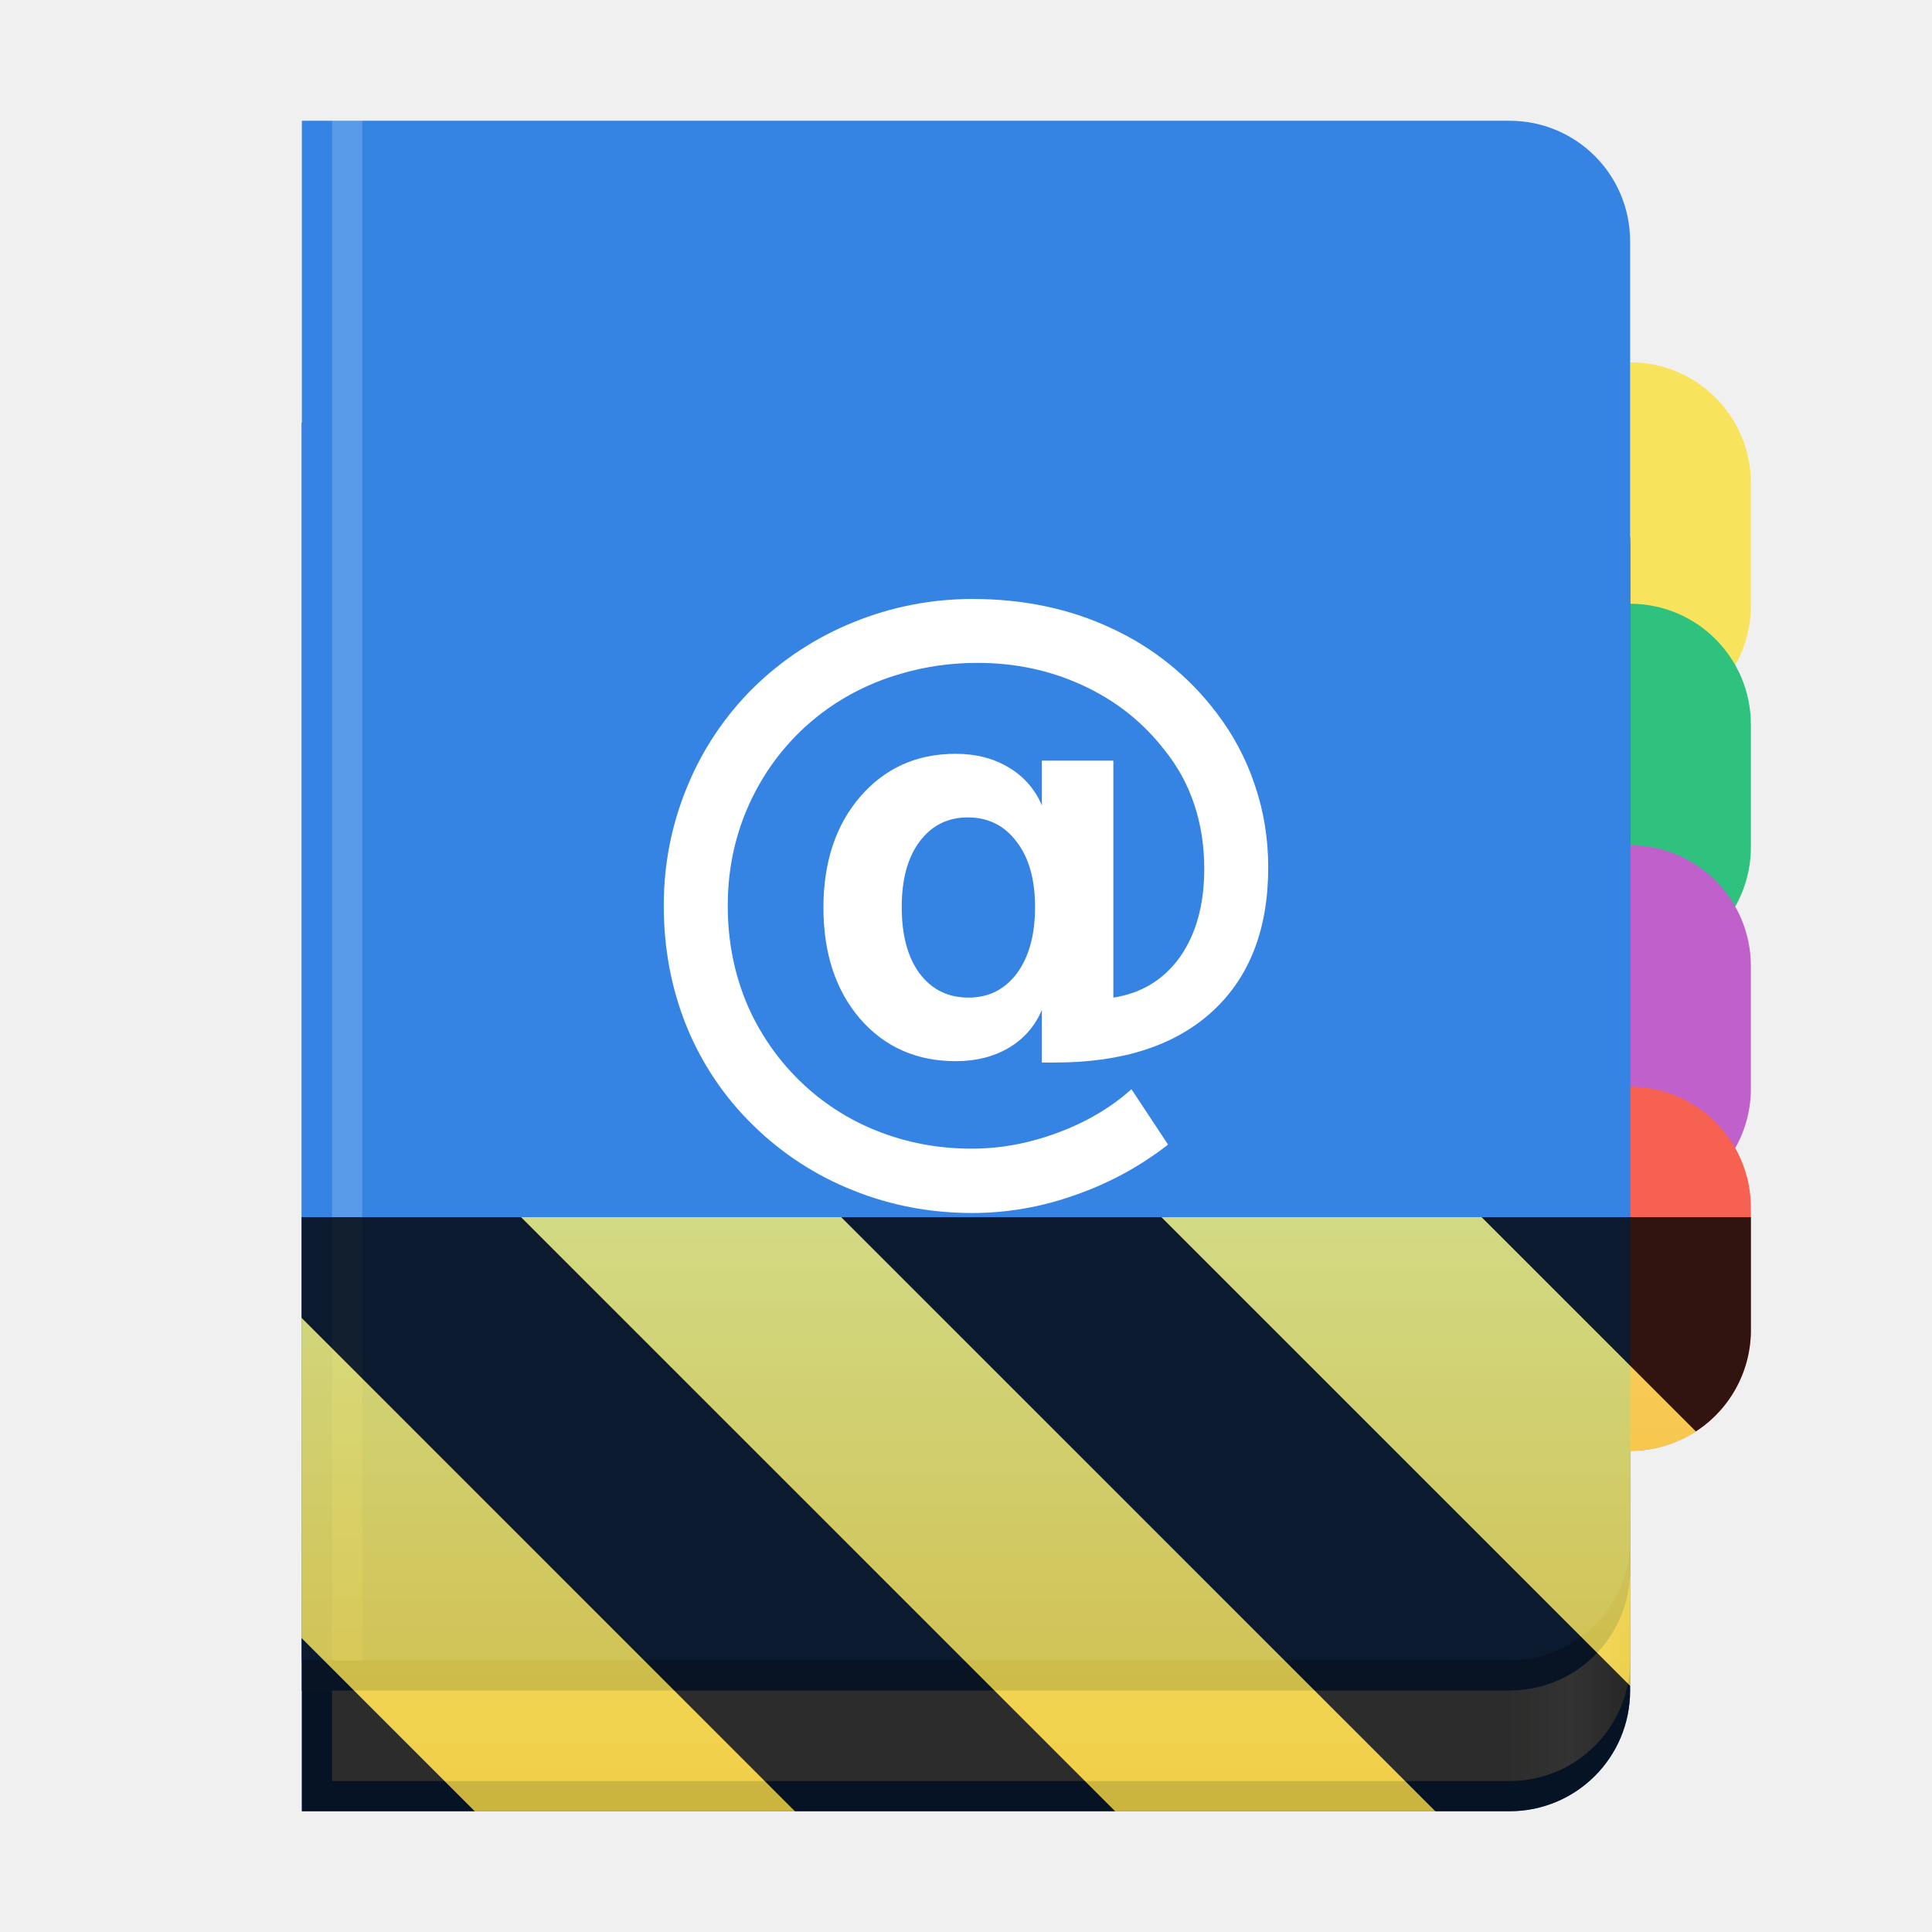
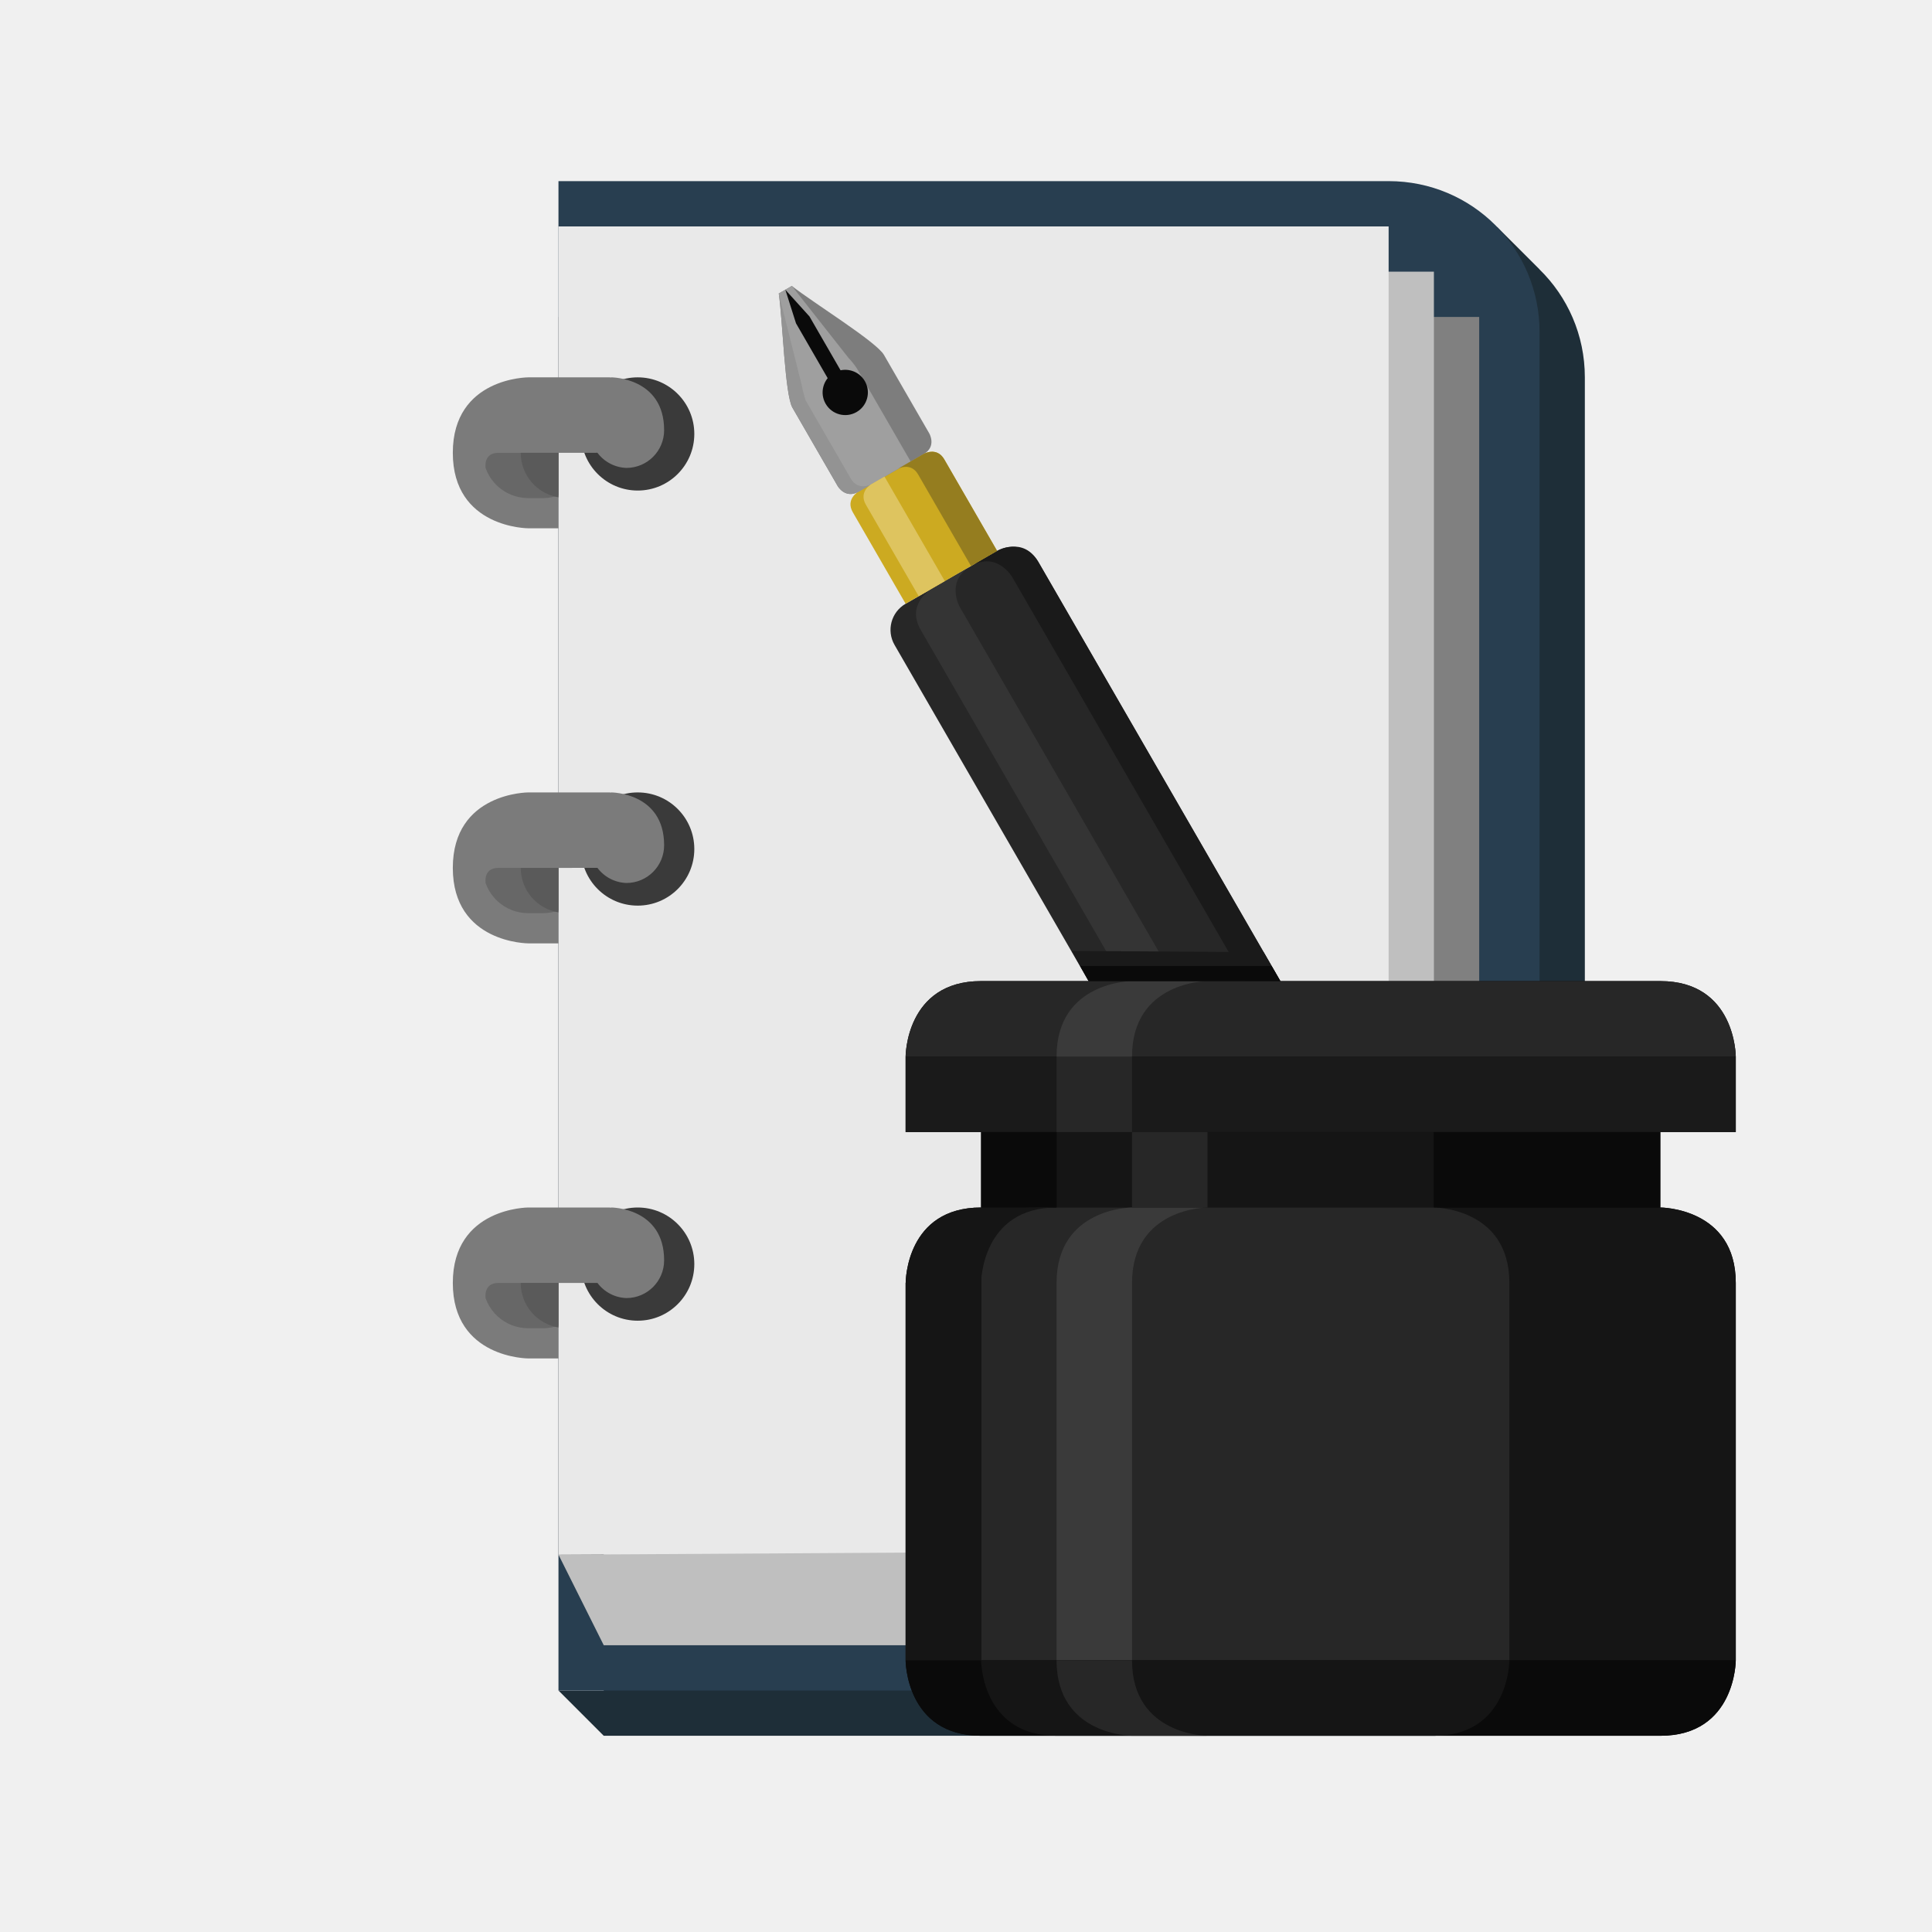
- <svg xmlns="http://www.w3.org/2000/svg" xmlns:xlink="http://www.w3.org/1999/xlink" width="128" height="128">
-   <defs>
-     <linearGradient id="p" gradientUnits="userSpaceOnUse" x1="384" y1="120" x2="416" y2="120" gradientTransform="matrix(.25 0 0 .25 4 53)">
-       <stop offset="0" stop-color="#deddda" />
-       <stop offset=".511" stop-color="#fff" />
-       <stop offset="1" stop-color="#c0bfbc" />
+ <svg xmlns="http://www.w3.org/2000/svg" xmlns:xlink="http://www.w3.org/1999/xlink" width="128" height="128" version="1.1" id="svg119">
+   <defs id="defs95">
+     <linearGradient id="p" gradientUnits="userSpaceOnUse" x1="384" y1="120" x2="416" y2="120" gradientTransform="matrix(0.25,0,0,0.25,-130.742,55)">
+       <stop offset="0" stop-color="#deddda" id="stop2" />
+       <stop offset=".511" stop-color="#fff" id="stop4" />
+       <stop offset="1" stop-color="#c0bfbc" id="stop6" />
    </linearGradient>
-     <filter id="a" filterUnits="objectBoundingBox" x="0%" y="0%" width="100%" height="100%">
-       <feColorMatrix in="SourceGraphic" values="0 0 0 0 1 0 0 0 0 1 0 0 0 0 1 0 0 0 1 0" />
+     <filter id="a" filterUnits="objectBoundingBox" x="0" y="0" width="1" height="1">
+       <feColorMatrix in="SourceGraphic" values="0 0 0 0 1 0 0 0 0 1 0 0 0 0 1 0 0 0 1 0" id="feColorMatrix9" />
    </filter>
    <mask id="q">
-       <g filter="url(#a)">
-         <path fill-opacity=".187" d="M0 0h128v128H0z" />
+       <g filter="url(#a)" id="g14">
+         <path fill-opacity=".187" d="M0 0h128v128H0z" id="path12" />
      </g>
    </mask>
    <clipPath id="b">
-       <path d="M0 0h128v128H0z" />
+       <path d="M0 0h128v128H0z" id="path17" />
    </clipPath>
    <g id="f" clip-path="url(#b)">
-       <path d="M22 8h2v102h-2zm0 0" fill="#fff" />
+       <path d="M22 8h2v102h-2zm0 0" fill="#fff" id="path20" />
    </g>
    <linearGradient id="e" gradientUnits="userSpaceOnUse" x1="384" y1="120" x2="416" y2="120" gradientTransform="matrix(.25 0 0 .25 4 53)">
-       <stop offset="0" stop-color="#deddda" />
-       <stop offset=".511" stop-color="#fff" />
-       <stop offset="1" stop-color="#c0bfbc" />
+       <stop offset="0" stop-color="#deddda" id="stop23" />
+       <stop offset=".511" stop-color="#fff" id="stop25" />
+       <stop offset="1" stop-color="#c0bfbc" id="stop27" />
    </linearGradient>
    <mask id="g">
-       <g filter="url(#a)">
-         <path fill-opacity=".187" d="M0 0h128v128H0z" />
+       <g filter="url(#a)" id="g32">
+         <path fill-opacity=".187" d="M0 0h128v128H0z" id="path30" />
      </g>
    </mask>
    <clipPath id="c">
-       <path d="M0 0h128v128H0z" />
+       <path d="M0 0h128v128H0z" id="path35" />
    </clipPath>
    <clipPath id="d">
-       <path d="M0 0h128v128H0z" />
+       <path d="M0 0h128v128H0z" id="path38" />
    </clipPath>
    <g id="i" clip-path="url(#d)">
-       <path d="M108 24c4.418 0 8 3.582 8 8.004v7.992a8.001 8.001 0 1 1-16 0v-7.992A8.001 8.001 0 0 1 108 24zm0 0" fill="#f8e45c" />
-       <path d="M108 40c4.418 0 8 3.582 8 8.004v7.992a8.001 8.001 0 1 1-16 0v-7.992A8.001 8.001 0 0 1 108 40zm0 0" fill="#2ec27e" />
-       <path d="M108 56c4.418 0 8 3.582 8 8.004v7.992a8.001 8.001 0 1 1-16 0v-7.992A8.001 8.001 0 0 1 108 56zm0 0" fill="#c061cb" />
-       <path d="M108 72c4.418 0 8 3.582 8 8.004v7.992a8.001 8.001 0 1 1-16 0v-7.992A8.001 8.001 0 0 1 108 72zm0 0" fill="#f66151" />
-       <path d="M20 28v92h80c4.434 0 8-3.566 8-8V36c0-4.434-3.566-8-8-8zm0 0" fill="#1d60b5" />
-       <path d="M22 48v70h78c4.434 0 8-3.566 8-8V56c0-4.434-3.566-8-8-8zm0 0" fill="url(#e)" />
-       <path d="M20 28v84h80c4.434 0 8-3.566 8-8V36c0-4.434-3.566-8-8-8zm0 0" fill="#2864b0" />
-       <path d="M20 8v102h80c4.434 0 8-3.566 8-8V16c0-4.434-3.566-8-8-8zm0 0" fill="#3584e4" />
-       <use xlink:href="#f" mask="url(#g)" />
-       <path d="M59.742 60.09c0 1.86.39 3.324 1.176 4.394.8 1.07 1.883 1.61 3.242 1.61 1.344 0 2.414-.54 3.215-1.61.8-1.086 1.2-2.55 1.2-4.394 0-1.828-.407-3.27-1.223-4.324-.801-1.075-1.88-1.61-3.239-1.61-1.328 0-2.394.535-3.195 1.61-.785 1.054-1.176 2.496-1.176 4.324zm9.285 6.816a5.233 5.233 0 0 1-2.195 2.516c-.996.59-2.168.883-3.512.883-2.597 0-4.71-.938-6.34-2.809-1.617-1.887-2.425-4.34-2.425-7.36 0-3.019.816-5.476 2.445-7.363 1.633-1.886 3.738-2.832 6.32-2.832 1.344 0 2.516.305 3.512.907a5.25 5.25 0 0 1 2.195 2.515v-2.968h4.735v15.699c1.87-.29 3.343-1.188 4.418-2.696 1.07-1.527 1.605-3.472 1.605-5.843 0-1.512-.219-2.922-.656-4.239a11.453 11.453 0 0 0-1.992-3.644c-1.434-1.844-3.23-3.262-5.39-4.258-2.145-.996-4.47-1.496-6.977-1.496-1.75 0-3.426.234-5.028.703a16 16 0 0 0-4.441 2.016 15.584 15.584 0 0 0-5.23 5.754c-1.239 2.34-1.856 4.875-1.856 7.609 0 2.25.398 4.363 1.2 6.34a15.775 15.775 0 0 0 3.51 5.21 15.44 15.44 0 0 0 5.184 3.376c1.965.785 4.055 1.176 6.278 1.176 1.902 0 3.804-.352 5.707-1.063 1.902-.71 3.523-1.668 4.867-2.875l2.426 3.668a21.37 21.37 0 0 1-6.184 3.352 20.17 20.17 0 0 1-6.773 1.18c-2.793 0-5.426-.5-7.903-1.497a19.874 19.874 0 0 1-6.617-4.305 19.255 19.255 0 0 1-4.414-6.546c-1.012-2.489-1.52-5.164-1.52-8.016 0-2.75.516-5.367 1.544-7.86a19.745 19.745 0 0 1 4.39-6.57 20.335 20.335 0 0 1 6.637-4.347 20.817 20.817 0 0 1 7.883-1.54c3.382 0 6.457.649 9.218 1.946a18.333 18.333 0 0 1 6.93 5.574 16.307 16.307 0 0 1 2.563 4.824c.586 1.723.882 3.532.882 5.434 0 4.094-1.23 7.273-3.691 9.539-2.465 2.262-5.937 3.395-10.422 3.395h-.883zm0 0" fill="#fff" />
+       <path d="M108 24c4.418 0 8 3.582 8 8.004v7.992a8.001 8.001 0 1 1-16 0v-7.992A8.001 8.001 0 0 1 108 24zm0 0" fill="#f8e45c" id="path41" />
+       <path d="M108 40c4.418 0 8 3.582 8 8.004v7.992a8.001 8.001 0 1 1-16 0v-7.992A8.001 8.001 0 0 1 108 40zm0 0" fill="#2ec27e" id="path43" />
+       <path d="M108 56c4.418 0 8 3.582 8 8.004v7.992a8.001 8.001 0 1 1-16 0v-7.992A8.001 8.001 0 0 1 108 56zm0 0" fill="#c061cb" id="path45" />
+       <path d="M108 72c4.418 0 8 3.582 8 8.004v7.992a8.001 8.001 0 1 1-16 0v-7.992A8.001 8.001 0 0 1 108 72zm0 0" fill="#f66151" id="path47" />
+       <path d="M20 28v92h80c4.434 0 8-3.566 8-8V36c0-4.434-3.566-8-8-8zm0 0" fill="#1d60b5" id="path49" />
+       <path d="M22 48v70h78c4.434 0 8-3.566 8-8V56c0-4.434-3.566-8-8-8zm0 0" fill="url(#e)" id="path51" />
+       <path d="M20 28v84h80c4.434 0 8-3.566 8-8V36c0-4.434-3.566-8-8-8zm0 0" fill="#2864b0" id="path53" />
+       <path d="M20 8v102h80c4.434 0 8-3.566 8-8V16c0-4.434-3.566-8-8-8zm0 0" fill="#3584e4" id="path55" />
+       <use xlink:href="#f" mask="url(#g)" id="use57" />
+       <path d="M59.742 60.09c0 1.86.39 3.324 1.176 4.394.8 1.07 1.883 1.61 3.242 1.61 1.344 0 2.414-.54 3.215-1.61.8-1.086 1.2-2.55 1.2-4.394 0-1.828-.407-3.27-1.223-4.324-.801-1.075-1.88-1.61-3.239-1.61-1.328 0-2.394.535-3.195 1.61-.785 1.054-1.176 2.496-1.176 4.324zm9.285 6.816a5.233 5.233 0 0 1-2.195 2.516c-.996.59-2.168.883-3.512.883-2.597 0-4.71-.938-6.34-2.809-1.617-1.887-2.425-4.34-2.425-7.36 0-3.019.816-5.476 2.445-7.363 1.633-1.886 3.738-2.832 6.32-2.832 1.344 0 2.516.305 3.512.907a5.25 5.25 0 0 1 2.195 2.515v-2.968h4.735v15.699c1.87-.29 3.343-1.188 4.418-2.696 1.07-1.527 1.605-3.472 1.605-5.843 0-1.512-.219-2.922-.656-4.239a11.453 11.453 0 0 0-1.992-3.644c-1.434-1.844-3.23-3.262-5.39-4.258-2.145-.996-4.47-1.496-6.977-1.496-1.75 0-3.426.234-5.028.703a16 16 0 0 0-4.441 2.016 15.584 15.584 0 0 0-5.23 5.754c-1.239 2.34-1.856 4.875-1.856 7.609 0 2.25.398 4.363 1.2 6.34a15.775 15.775 0 0 0 3.51 5.21 15.44 15.44 0 0 0 5.184 3.376c1.965.785 4.055 1.176 6.278 1.176 1.902 0 3.804-.352 5.707-1.063 1.902-.71 3.523-1.668 4.867-2.875l2.426 3.668a21.37 21.37 0 0 1-6.184 3.352 20.17 20.17 0 0 1-6.773 1.18c-2.793 0-5.426-.5-7.903-1.497a19.874 19.874 0 0 1-6.617-4.305 19.255 19.255 0 0 1-4.414-6.546c-1.012-2.489-1.52-5.164-1.52-8.016 0-2.75.516-5.367 1.544-7.86a19.745 19.745 0 0 1 4.39-6.57 20.335 20.335 0 0 1 6.637-4.347 20.817 20.817 0 0 1 7.883-1.54c3.382 0 6.457.649 9.218 1.946a18.333 18.333 0 0 1 6.93 5.574 16.307 16.307 0 0 1 2.563 4.824c.586 1.723.882 3.532.882 5.434 0 4.094-1.23 7.273-3.691 9.539-2.465 2.262-5.937 3.395-10.422 3.395h-.883zm0 0" fill="#fff" id="path59" />
    </g>
    <clipPath id="h">
-       <path d="M0 0h128v128H0z" />
+       <path d="M0 0h128v128H0z" id="path62" />
    </clipPath>
    <g id="j" clip-path="url(#h)" filter="url(#a)">
-       <use xlink:href="#i" />
+       <use xlink:href="#i" id="use65" />
    </g>
    <mask id="s">
-       <use xlink:href="#j" />
+       <use xlink:href="#j" id="use68" />
    </mask>
    <mask id="o">
-       <g filter="url(#a)">
-         <path fill-opacity=".8" d="M0 0h128v128H0z" />
+       <g filter="url(#a)" id="g73">
+         <path fill-opacity=".8" d="M0 0h128v128H0z" id="path71" />
      </g>
    </mask>
    <linearGradient id="l" gradientUnits="userSpaceOnUse" x1="300" y1="235" x2="428" y2="235" gradientTransform="matrix(0 .37 -.98462 0 295.385 -30.36)">
-       <stop offset="0" stop-color="#f9f06b" />
-       <stop offset="1" stop-color="#f5c211" />
+       <stop offset="0" stop-color="#f9f06b" id="stop76" />
+       <stop offset="1" stop-color="#f5c211" id="stop78" />
    </linearGradient>
    <clipPath id="k">
-       <path d="M0 0h128v128H0z" />
+       <path d="M0 0h128v128H0z" id="path81" />
    </clipPath>
    <g id="n" clip-path="url(#k)">
-       <path d="M128 80.64V128H0V80.64zm0 0" fill="url(#l)" />
-       <path d="M13.309 80.64L60.664 128H81.88l-47.36-47.36zm42.421 0L103.094 128h21.215L76.945 80.64zm42.43 0L128 110.48V89.27l-8.629-8.63zM0 88.548v21.215L18.238 128h21.215zm0 0" />
+       <path d="M128 80.64V128H0V80.64zm0 0" fill="url(#l)" id="path84" />
+       <path d="M13.309 80.64L60.664 128H81.88l-47.36-47.36zm42.421 0L103.094 128h21.215L76.945 80.64zm42.43 0L128 110.48V89.27l-8.629-8.63zM0 88.548v21.215L18.238 128h21.215zm0 0" id="path86" />
    </g>
    <clipPath id="m">
-       <path d="M0 0h128v128H0z" />
+       <path d="M0 0h128v128H0z" id="path89" />
    </clipPath>
    <g id="r" clip-path="url(#m)">
-       <use xlink:href="#n" mask="url(#o)" />
+       <use xlink:href="#n" mask="url(#o)" id="use92" />
    </g>
  </defs>
-   <path d="M108 24c4.418 0 8 3.582 8 8.004v7.992a8.001 8.001 0 1 1-16 0v-7.992A8.001 8.001 0 0 1 108 24zm0 0" fill="#f8e45c" />
-   <path d="M108 40c4.418 0 8 3.582 8 8.004v7.992a8.001 8.001 0 1 1-16 0v-7.992A8.001 8.001 0 0 1 108 40zm0 0" fill="#2ec27e" />
-   <path d="M108 56c4.418 0 8 3.582 8 8.004v7.992a8.001 8.001 0 1 1-16 0v-7.992A8.001 8.001 0 0 1 108 56zm0 0" fill="#c061cb" />
-   <path d="M108 72c4.418 0 8 3.582 8 8.004v7.992a8.001 8.001 0 1 1-16 0v-7.992A8.001 8.001 0 0 1 108 72zm0 0" fill="#f66151" />
-   <path d="M20 28v92h80c4.434 0 8-3.566 8-8V36c0-4.434-3.566-8-8-8zm0 0" fill="#1d60b5" />
-   <path d="M22 48v70h78c4.434 0 8-3.566 8-8V56c0-4.434-3.566-8-8-8zm0 0" fill="url(#p)" />
-   <path d="M20 28v84h80c4.434 0 8-3.566 8-8V36c0-4.434-3.566-8-8-8zm0 0" fill="#2864b0" />
-   <path d="M20 8v102h80c4.434 0 8-3.566 8-8V16c0-4.434-3.566-8-8-8zm0 0" fill="#3584e4" />
-   <use xlink:href="#f" mask="url(#q)" />
-   <path d="M59.742 60.09c0 1.86.39 3.324 1.176 4.394.8 1.07 1.883 1.61 3.242 1.61 1.344 0 2.414-.54 3.215-1.61.8-1.086 1.2-2.55 1.2-4.394 0-1.828-.407-3.27-1.223-4.324-.801-1.075-1.88-1.61-3.239-1.61-1.328 0-2.394.535-3.195 1.61-.785 1.054-1.176 2.496-1.176 4.324zm9.285 6.816a5.233 5.233 0 0 1-2.195 2.516c-.996.59-2.168.883-3.512.883-2.597 0-4.71-.938-6.34-2.809-1.617-1.887-2.425-4.34-2.425-7.36 0-3.019.816-5.476 2.445-7.363 1.633-1.886 3.738-2.832 6.32-2.832 1.344 0 2.516.305 3.512.907a5.25 5.25 0 0 1 2.195 2.515v-2.968h4.735v15.699c1.87-.29 3.343-1.188 4.418-2.696 1.07-1.527 1.605-3.472 1.605-5.843 0-1.512-.219-2.922-.656-4.239a11.453 11.453 0 0 0-1.992-3.644c-1.434-1.844-3.23-3.262-5.39-4.258-2.145-.996-4.47-1.496-6.977-1.496-1.75 0-3.426.234-5.028.703a16 16 0 0 0-4.441 2.016 15.584 15.584 0 0 0-5.23 5.754c-1.239 2.34-1.856 4.875-1.856 7.609 0 2.25.398 4.363 1.2 6.34a15.775 15.775 0 0 0 3.51 5.21 15.44 15.44 0 0 0 5.184 3.376c1.965.785 4.055 1.176 6.278 1.176 1.902 0 3.804-.352 5.707-1.063 1.902-.71 3.523-1.668 4.867-2.875l2.426 3.668a21.37 21.37 0 0 1-6.184 3.352 20.17 20.17 0 0 1-6.773 1.18c-2.793 0-5.426-.5-7.903-1.497a19.874 19.874 0 0 1-6.617-4.305 19.255 19.255 0 0 1-4.414-6.546c-1.012-2.489-1.52-5.164-1.52-8.016 0-2.75.516-5.367 1.544-7.86a19.745 19.745 0 0 1 4.39-6.57 20.335 20.335 0 0 1 6.637-4.347 20.817 20.817 0 0 1 7.883-1.54c3.382 0 6.457.649 9.218 1.946a18.333 18.333 0 0 1 6.93 5.574 16.307 16.307 0 0 1 2.563 4.824c.586 1.723.882 3.532.882 5.434 0 4.094-1.23 7.273-3.691 9.539-2.465 2.262-5.937 3.395-10.422 3.395h-.883zm0 0" fill="#fff" />
-   <use xlink:href="#r" mask="url(#s)" />
+   <path id="path161554" style="fill:#1e2e38;fill-opacity:1;stroke-width:0.065" d="M 97,14.736 96,15 96.008,15.051 C 95.676,15.018 95.34,15 95,15 H 85 50 40 v 10 80 7 h -3 l 3,3 h 10 35 10 c 5.54,0 10,-4.46 10,-10 V 25 c 0,-2.812 -1.152,-5.343 -3.008,-7.156 l 0.004,-0.002 -2.798,-2.795 z" />
+   <path id="path161574" style="fill:#283e50;fill-opacity:1;stroke-width:0.065" d="m 37,12 v 10 80 10 h 10 35 10 c 5.54,0 10,-4.46 10,-10 V 22 C 102,16.46 97.54,12 92,12 H 82 47 Z" />
+   <path id="rect165862" style="fill:#808080;stroke-width:0.07" d="m 37,21 h 61 v 87 H 40.112 40 l -3,-5.019 z" />
+   <path id="rect165860" style="fill:#bfbfbf;stroke-width:0.066" d="m 40,18 h 55 v 91 H 39.973 40 l -3,-6 h 3 v -0.026 z" />
+   <path id="rect165480" style="fill:#e9e9e9;stroke-width:0.064" d="m 37,15 h 55 v 87.666 L 42,102.974 37,103 Z" />
+   <path id="path202689" style="fill:#3a3a3a;stroke-width:0.15" d="M 46,28.75 A 3.75,3.75 0 0 1 42.25,32.5 3.75,3.75 0 0 1 38.5,28.75 3.75,3.75 0 0 1 42.25,25 3.75,3.75 0 0 1 46,28.75 Z" />
+   <path id="ellipse203731" style="fill:#7b7b7b;fill-opacity:1;stroke:none;stroke-width:0.242;stroke-opacity:1" d="m 35,25 c 0,0 -5,0 -5,5 0,5 5,5 5,5 h 2 v -1 -4 l 2.582,-0.002 C 40.036,30.606 40.742,30.974 41.5,31 42.881,31 44,29.881 44,28.5 44,25 40.5,25 40.5,25 c -0.022,0.006 -0.044,0.011 -0.066,0.018 V 25 Z" />
+   <path id="rect217403" style="fill:#676767;fill-opacity:1;stroke:none;stroke-width:0.1;stroke-opacity:1" d="m 32.174,31.014 c 0.131,0.368 0.332,0.703 0.588,0.988 0.07,0.079 0.145,0.153 0.223,0.224 C 33.517,32.707 34.223,33 35,33 h 1 c 0.353,0 0.686,-0.071 1,-0.182 V 30 H 33.012 C 32,30 32.174,31.014 32.174,31.014 Z" />
+   <path id="path219471" style="fill:#5a5a5a;fill-opacity:1;stroke:none;stroke-width:0.1;stroke-opacity:1" d="m 34.5,30 c 0,1.49 1.079,2.711 2.5,2.949 V 30 Z" />
+   <path id="circle230782" style="fill:#3a3a3a;stroke-width:0.15" d="M 46,83.75 A 3.75,3.75 0 0 1 42.25,87.5 3.75,3.75 0 0 1 38.5,83.75 3.75,3.75 0 0 1 42.25,80 3.75,3.75 0 0 1 46,83.75 Z" />
+   <path id="path230784" style="fill:#7b7b7b;fill-opacity:1;stroke:none;stroke-width:0.242;stroke-opacity:1" d="m 35,80 c 0,0 -5,0 -5,5 0,5 5,5 5,5 h 2 v -1 -4 l 2.582,-0.002 C 40.036,85.606 40.742,85.974 41.5,86 42.881,86 44,84.881 44,83.5 44,80 40.5,80 40.5,80 c -0.022,0.006 -0.044,0.011 -0.066,0.018 V 80 Z" />
+   <path id="path230786" style="fill:#676767;fill-opacity:1;stroke:none;stroke-width:0.1;stroke-opacity:1" d="m 32.174,86.014 c 0.131,0.368 0.332,0.703 0.588,0.988 0.07,0.079 0.145,0.153 0.223,0.224 C 33.517,87.707 34.223,88 35,88 h 1 c 0.353,0 0.686,-0.071 1,-0.182 V 85 H 33.012 C 32,85 32.174,86.014 32.174,86.014 Z" />
+   <path id="path230788" style="fill:#5a5a5a;fill-opacity:1;stroke:none;stroke-width:0.1;stroke-opacity:1" d="m 34.5,85 c 0,1.49 1.079,2.711 2.5,2.949 V 85 Z" />
+   <path id="circle230792" style="fill:#3a3a3a;stroke-width:0.15" d="M 46,56.25 A 3.75,3.75 0 0 1 42.25,60 3.75,3.75 0 0 1 38.5,56.25 3.75,3.75 0 0 1 42.25,52.5 3.75,3.75 0 0 1 46,56.25 Z" />
+   <path id="path230794" style="fill:#7b7b7b;fill-opacity:1;stroke:none;stroke-width:0.242;stroke-opacity:1" d="m 35,52.5 c 0,0 -5,0 -5,5 0,5 5,5 5,5 h 2 v -1 -4 l 2.582,-0.002 c 0.454,0.608 1.16,0.976 1.918,1.002 1.381,0 2.5,-1.119 2.5,-2.5 0,-3.5 -3.5,-3.5 -3.5,-3.5 -0.022,0.006 -0.044,0.011 -0.066,0.018 V 52.5 Z" />
+   <path id="path230796" style="fill:#676767;fill-opacity:1;stroke:none;stroke-width:0.1;stroke-opacity:1" d="m 32.174,58.514 c 0.131,0.368 0.332,0.703 0.588,0.988 0.07,0.079 0.145,0.153 0.223,0.224 C 33.517,60.207 34.223,60.5 35,60.5 h 1 c 0.353,0 0.686,-0.071 1,-0.182 V 57.5 H 33.012 C 32,57.5 32.174,58.514 32.174,58.514 Z" />
+   <path id="path230798" style="fill:#5a5a5a;fill-opacity:1;stroke:none;stroke-width:0.1;stroke-opacity:1" d="m 34.5,57.5 c 0,1.49 1.079,2.711 2.5,2.949 V 57.5 Z" />
+   <path id="rect142315" style="fill:#272727;stroke-width:0.1" transform="rotate(-30)" d="m 31.962,64.641 h 7 c 1.108,0 2,0.892 2,2 v 76 c 0,1.108 -0.892,2 -2,2 h -7 c -1.108,0 -2,-0.892 -2,-2 V 66.641 c 0,-1.108 0.892,-2 2,-2 z" />
+   <path id="path142317" style="fill:#343434;fill-opacity:1;stroke-width:0.1" d="m 61.732,39 2.598,-1.5 c -1.732,1 -0.732,2.732 -0.732,2.732 l 1.5,2.598 36.5,63.22 c 1,1.732 2.732,0.732 2.732,0.732 l -2.598,1.5 C 100,109.282 99,107.55 99,107.55 L 61,41.732 C 60,40 61.732,39 61.732,39 Z" />
+   <path id="path142319" style="fill:#ccaa21;fill-opacity:1;stroke-width:0.071" d="m 56.866,32.572 4.33,-2.5 c 0,0 0.866,-0.5 1.366,0.366 L 66.062,36.5 60,40 56.5,33.938 c -0.5,-0.866 0.366,-1.366 0.366,-1.366 z" />
+   <path id="path142321" style="fill:#7d7d7d;fill-opacity:1;stroke-width:0.071" d="m 51.598,19.447 0.866,-0.5 c 1.411,1.109 5.598,3.696 6.098,4.562 l 3.006,5.207 c 0,0 0.5,0.866 -0.366,1.366 l -4.306,2.486 C 56.006,33.083 55.5,32.206 55.5,32.206 l -3,-5.196 C 52,26.144 51.853,21.224 51.598,19.447 Z" />
+   <path id="path142323" style="fill:#939393;fill-opacity:1;stroke-width:0.071" d="m 51.598,19.447 0.866,-0.5 7.872,11.636 -3.44,1.986 C 56.006,33.083 55.5,32.206 55.5,32.206 l -3,-5.196 C 52,26.144 51.853,21.224 51.598,19.447 Z" />
+   <path style="fill:#9f9f9f;fill-opacity:1;stroke:none;stroke-width:1px;stroke-linecap:butt;stroke-linejoin:miter;stroke-opacity:1" d="m 51.598,19.447 1.515,6.054 c 0.082,0.445 0.253,1.009 0.253,1.009 l 3,5.196 c 0.5,0.866 1.366,0.366 1.366,0.366 l 2.598,-1.5 -3.5,-6.062 c -0.243,-0.422 -0.615,-0.799 -0.615,-0.799 l -3.751,-4.763 z" id="path142325" />
+   <path id="rect142327" style="fill:#0a0a0a;stroke-width:0.002" d="m 52.737,21.42 -0.706,-2.223 1.599,1.769 v 0 l 3.334,5.775 -0.866,0.5 z" />
+   <path id="circle142329" style="fill:#0a0a0a;stroke-width:0.15" transform="rotate(-30)" d="m 36.997,50.517 a 1.5,1.5 0 0 1 -1.5,1.5 1.5,1.5 0 0 1 -1.5,-1.5 1.5,1.5 0 0 1 1.5,-1.5 1.5,1.5 0 0 1 1.5,1.5 z" />
+   <path id="path142331" style="fill:#1a1a1a;fill-opacity:1;stroke-width:0.1" d="m 66.062,36.5 -1.732,1 c 1.732,-1 2.732,0.732 2.732,0.732 l 1.5,2.598 36.5,63.22 c 1,1.732 -0.732,2.732 -0.732,2.732 l 1.732,-1 c 1.732,-1 0.732,-2.732 0.732,-2.732 L 68.794,37.232 C 67.794,35.5 66.062,36.5 66.062,36.5 Z" />
+   <path id="path142333" style="fill:#dec45f;fill-opacity:1;stroke-width:0.071" d="m 57.732,32.072 0.866,-0.5 4,6.928 -1.732,1 -3.5,-6.062 c -0.5,-0.866 0.366,-1.366 0.366,-1.366 z" />
+   <path id="path142335" style="fill:#957d1f;fill-opacity:1;stroke-width:0.071" d="m 59.464,31.072 1.732,-1 c 0,0 0.866,-0.5 1.366,0.366 l 3.5,6.062 -1.732,1 -3.5,-6.062 c -0.5,-0.866 -1.366,-0.366 -1.366,-0.366 z" />
+   <path id="path99105" style="fill:#0a0a0a;fill-opacity:1;stroke-width:0.1" d="m 64.998,65 c -5,0 -5,5 -5,5 v 5 H 65 v 5 h -0.002 c -4.939,0 -4.995,4.843 -4.996,5 h -0.004 V 85.039 109.961 110 c 0,0 0,5 5,5 H 110 c 5,0 5,-5 5,-5 V 85 c 0,-5 -5,-5 -5,-5 v -5 h 5 v -5 c 0,0 0,-5 -5,-5 z" />
+   <path id="path16235" style="fill:#151515;fill-opacity:1;stroke-width:0.1" d="m 80,80 h 30 c 0,0 5,0 5,5 v 25 H 75 V 85 c 0,-5 5,-5 5,-5 z" />
+   <path id="rect1819" style="fill:#0a0a0a;fill-opacity:1;stroke-width:0.1" d="m 60,110 h 55 c 0,0 0,5 -5,5 H 65 c -5,0 -5,-5 -5,-5 z" />
+   <path id="rect1821" style="fill:#151515;stroke-width:0.079" d="m 70,75 h 25 v 5 H 70 Z" />
+   <path id="rect3669" style="fill:#272727;fill-opacity:1;stroke-width:0.1" d="m 70,80 h 25 c 0,0 5,0 5,5 v 25 H 65 V 85 c 0,-5 0,-5 5,-5 z" />
+   <path id="path4516" style="fill:#1a1a1a;fill-opacity:1;stroke-width:0.1" d="m 60,75 h 55 V 70 H 60 Z" />
+   <path id="path4518" style="fill:#272727;fill-opacity:1;stroke-width:0.1" d="m 60,70 h 55 c 0,0 0,-5 -5,-5 H 65 c -5,0 -5,5 -5,5 z" />
+   <path id="path13331" style="fill:#3a3a3a;fill-opacity:1;stroke-width:0.1" d="m 75,80 h 5 c 0,0 -5,0 -5,5 v 25 H 70 V 85 c 0,-5 5,-5 5,-5 z" />
+   <path id="path18384" style="fill:#151515;fill-opacity:1;stroke-width:0.1" d="m 65,110 h 35 c 0,0 0,5 -5,5 H 70 c -5,0 -5,-5 -5,-5 z" />
+   <path id="path13488" style="fill:#272727;fill-opacity:1;stroke-width:0.1" d="m 75,115 h 5 c 0,0 -5,0 -5,-5 v 0 h -5 v 0 c 0,5 5,5 5,5 z" />
+   <path id="rect13512" style="fill:#272727;stroke-width:0.1" d="m 75,75 h 5 v 5 h -5 z" />
+   <path id="rect13594" style="fill:#272727;stroke-width:0.1" d="m 70,70 h 5 v 5 h -5 z" />
+   <path id="rect21725" style="fill:#0a0a0a;stroke-width:0.061" d="m 95,75 h 15 v 5 H 95 Z" />
+   <path id="rect22457" style="fill:#0a0a0a;stroke-width:0.035" d="m 65,75 h 5 v 5 h -5 z" />
+   <path id="rect81298" style="color:#000000;fill:#151515;stroke-width:0.1" d="m 65,80 c -4.939,0 -4.995,4.843 -4.996,5 H 60 V 85.039 109.961 110 H 60.004 65 V 85 c 0,0 0,-5 5,-5 z" />
+   <path id="path95656" style="fill:#3a3a3a;fill-opacity:1;stroke-width:0.1" d="m 75,65 h 5 c 0,0 -5,0 -5,5 v 0 h -5 v 0 c 0,-5 5,-5 5,-5 z" />
+   <path id="rect142361" style="fill:#1a1a1a;stroke-width:0.146;fill-opacity:1" d="M 71,63 83.721,63.086 84.826,65 H 72.124 Z" />
+   <path id="path146538" style="fill:#0a0a0a;fill-opacity:1;stroke-width:0.146" d="m 71.562,64 h 12.682 l 0.582,1 -12.702,-3.2e-5 z" />
</svg>
